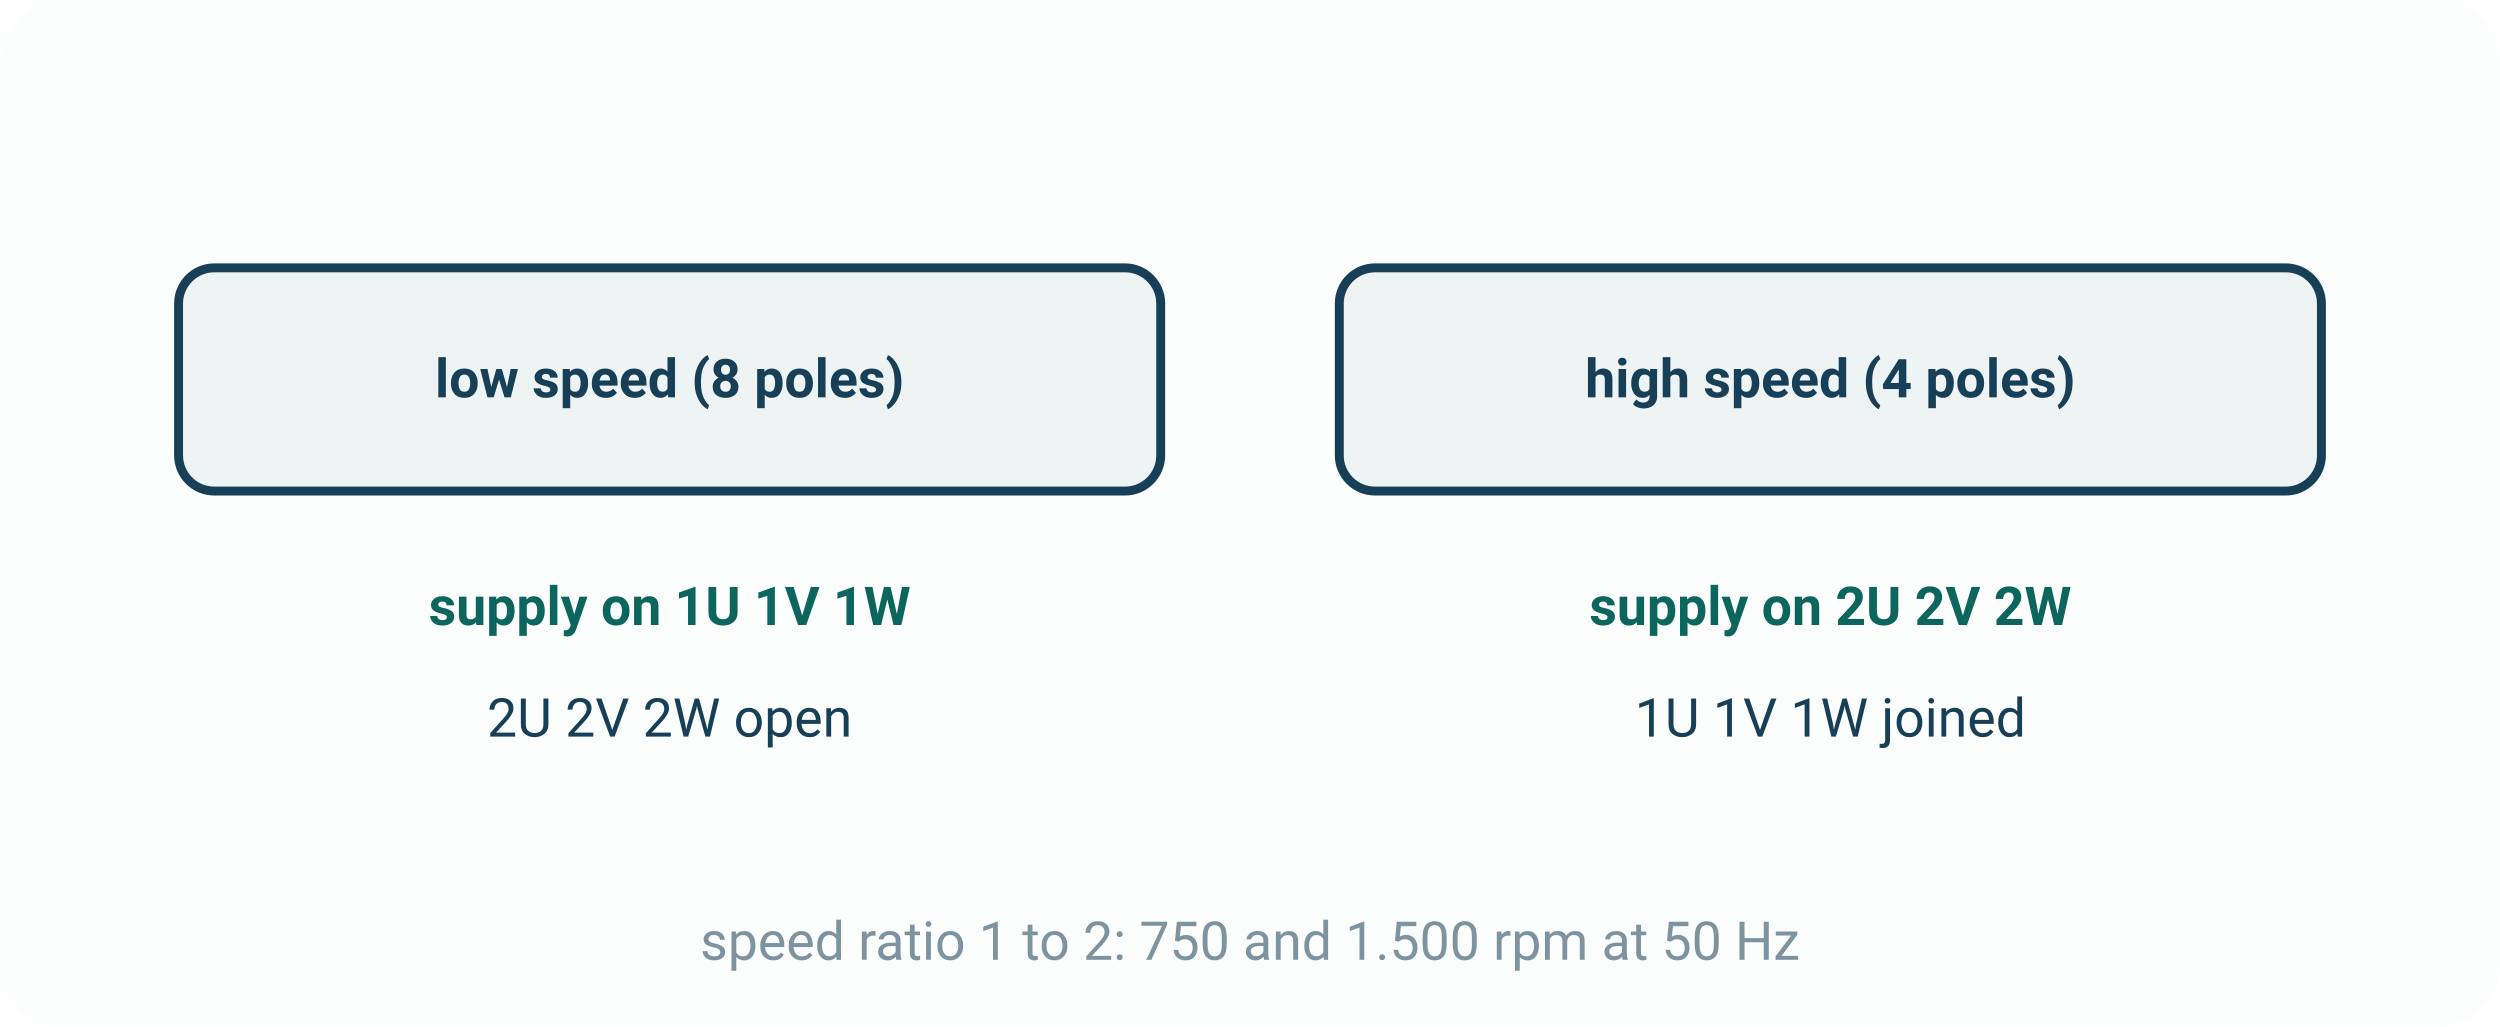
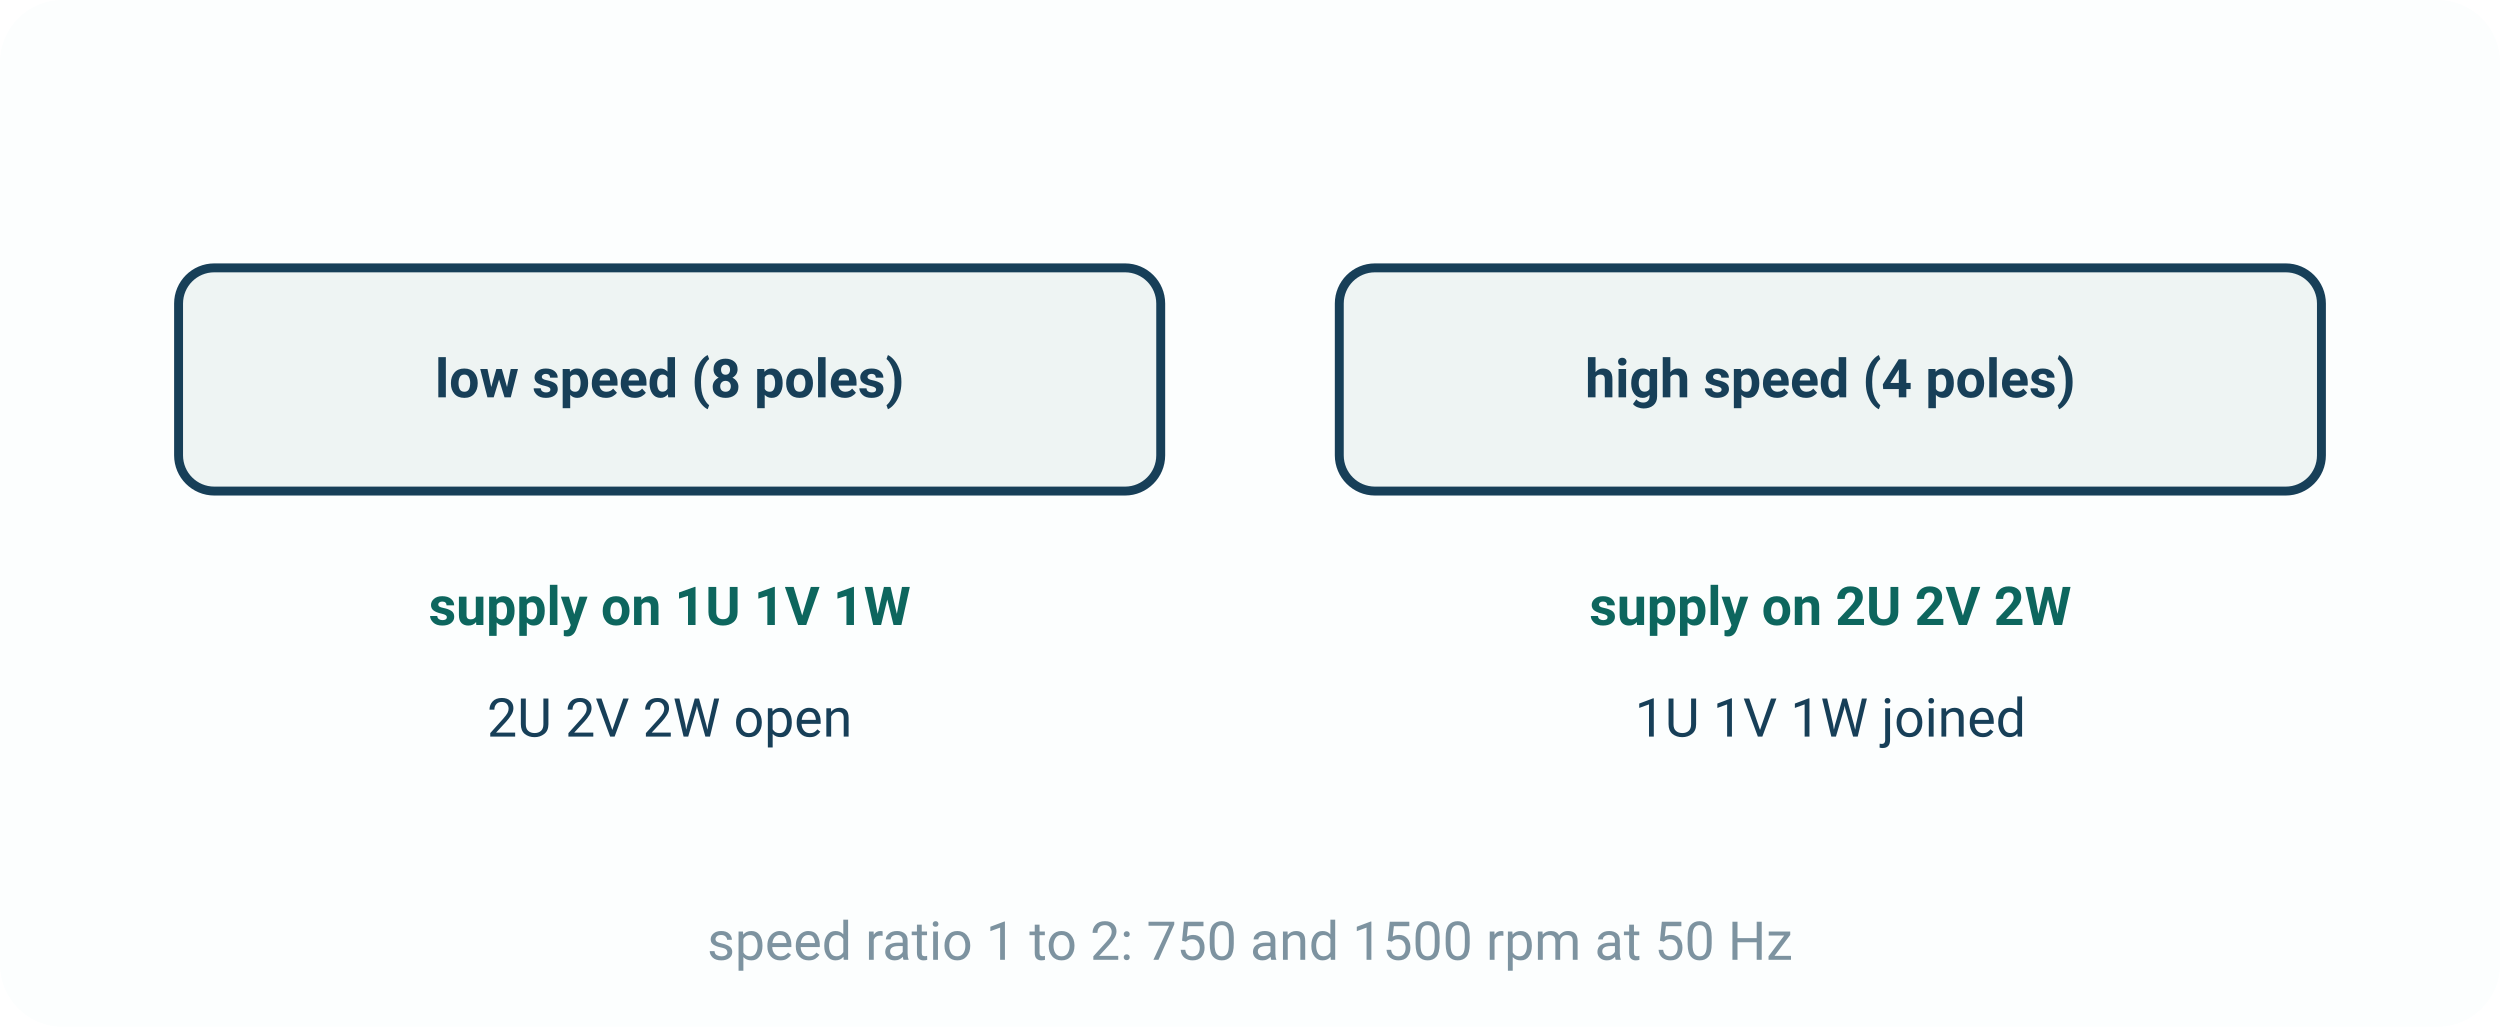
<svg xmlns="http://www.w3.org/2000/svg" viewBox="0 0 560 230" width="560" height="230" role="img" font-family="system-ui, -apple-system, Segoe UI, Roboto, sans-serif">
  <rect width="560" height="230" rx="14" fill="#fcfefe" />
  <rect x="40" y="60" width="220" height="50" rx="8" fill="#eef4f3" stroke="#173f58" stroke-width="2" />
  <text x="150" y="89" text-anchor="middle" font-size="12" font-weight="600" fill="#173f58">low speed (8 poles)</text>
  <text x="150" y="140" text-anchor="middle" font-size="12" font-weight="600" fill="#0d665e">supply on 1U 1V 1W</text>
  <text x="150" y="165" text-anchor="middle" font-size="12" font-weight="400" fill="#173f58">2U 2V 2W open</text>
  <rect x="300" y="60" width="220" height="50" rx="8" fill="#eef4f3" stroke="#173f58" stroke-width="2" />
  <text x="410" y="89" text-anchor="middle" font-size="12" font-weight="600" fill="#173f58">high speed (4 poles)</text>
  <text x="410" y="140" text-anchor="middle" font-size="12" font-weight="600" fill="#0d665e">supply on 2U 2V 2W</text>
  <text x="410" y="165" text-anchor="middle" font-size="12" font-weight="400" fill="#173f58">1U 1V 1W joined</text>
-   <text x="280" y="215" text-anchor="middle" font-size="12" font-weight="400" fill="#7d93a0">speed ratio 1 to 2: 750 and 1.500 rpm at 50 Hz</text>
+   <text x="280" y="215" text-anchor="middle" font-size="12" font-weight="400" fill="#7d93a0">speed ratio 1 to 2: 750 and 1500 rpm at 50 Hz</text>
</svg>
